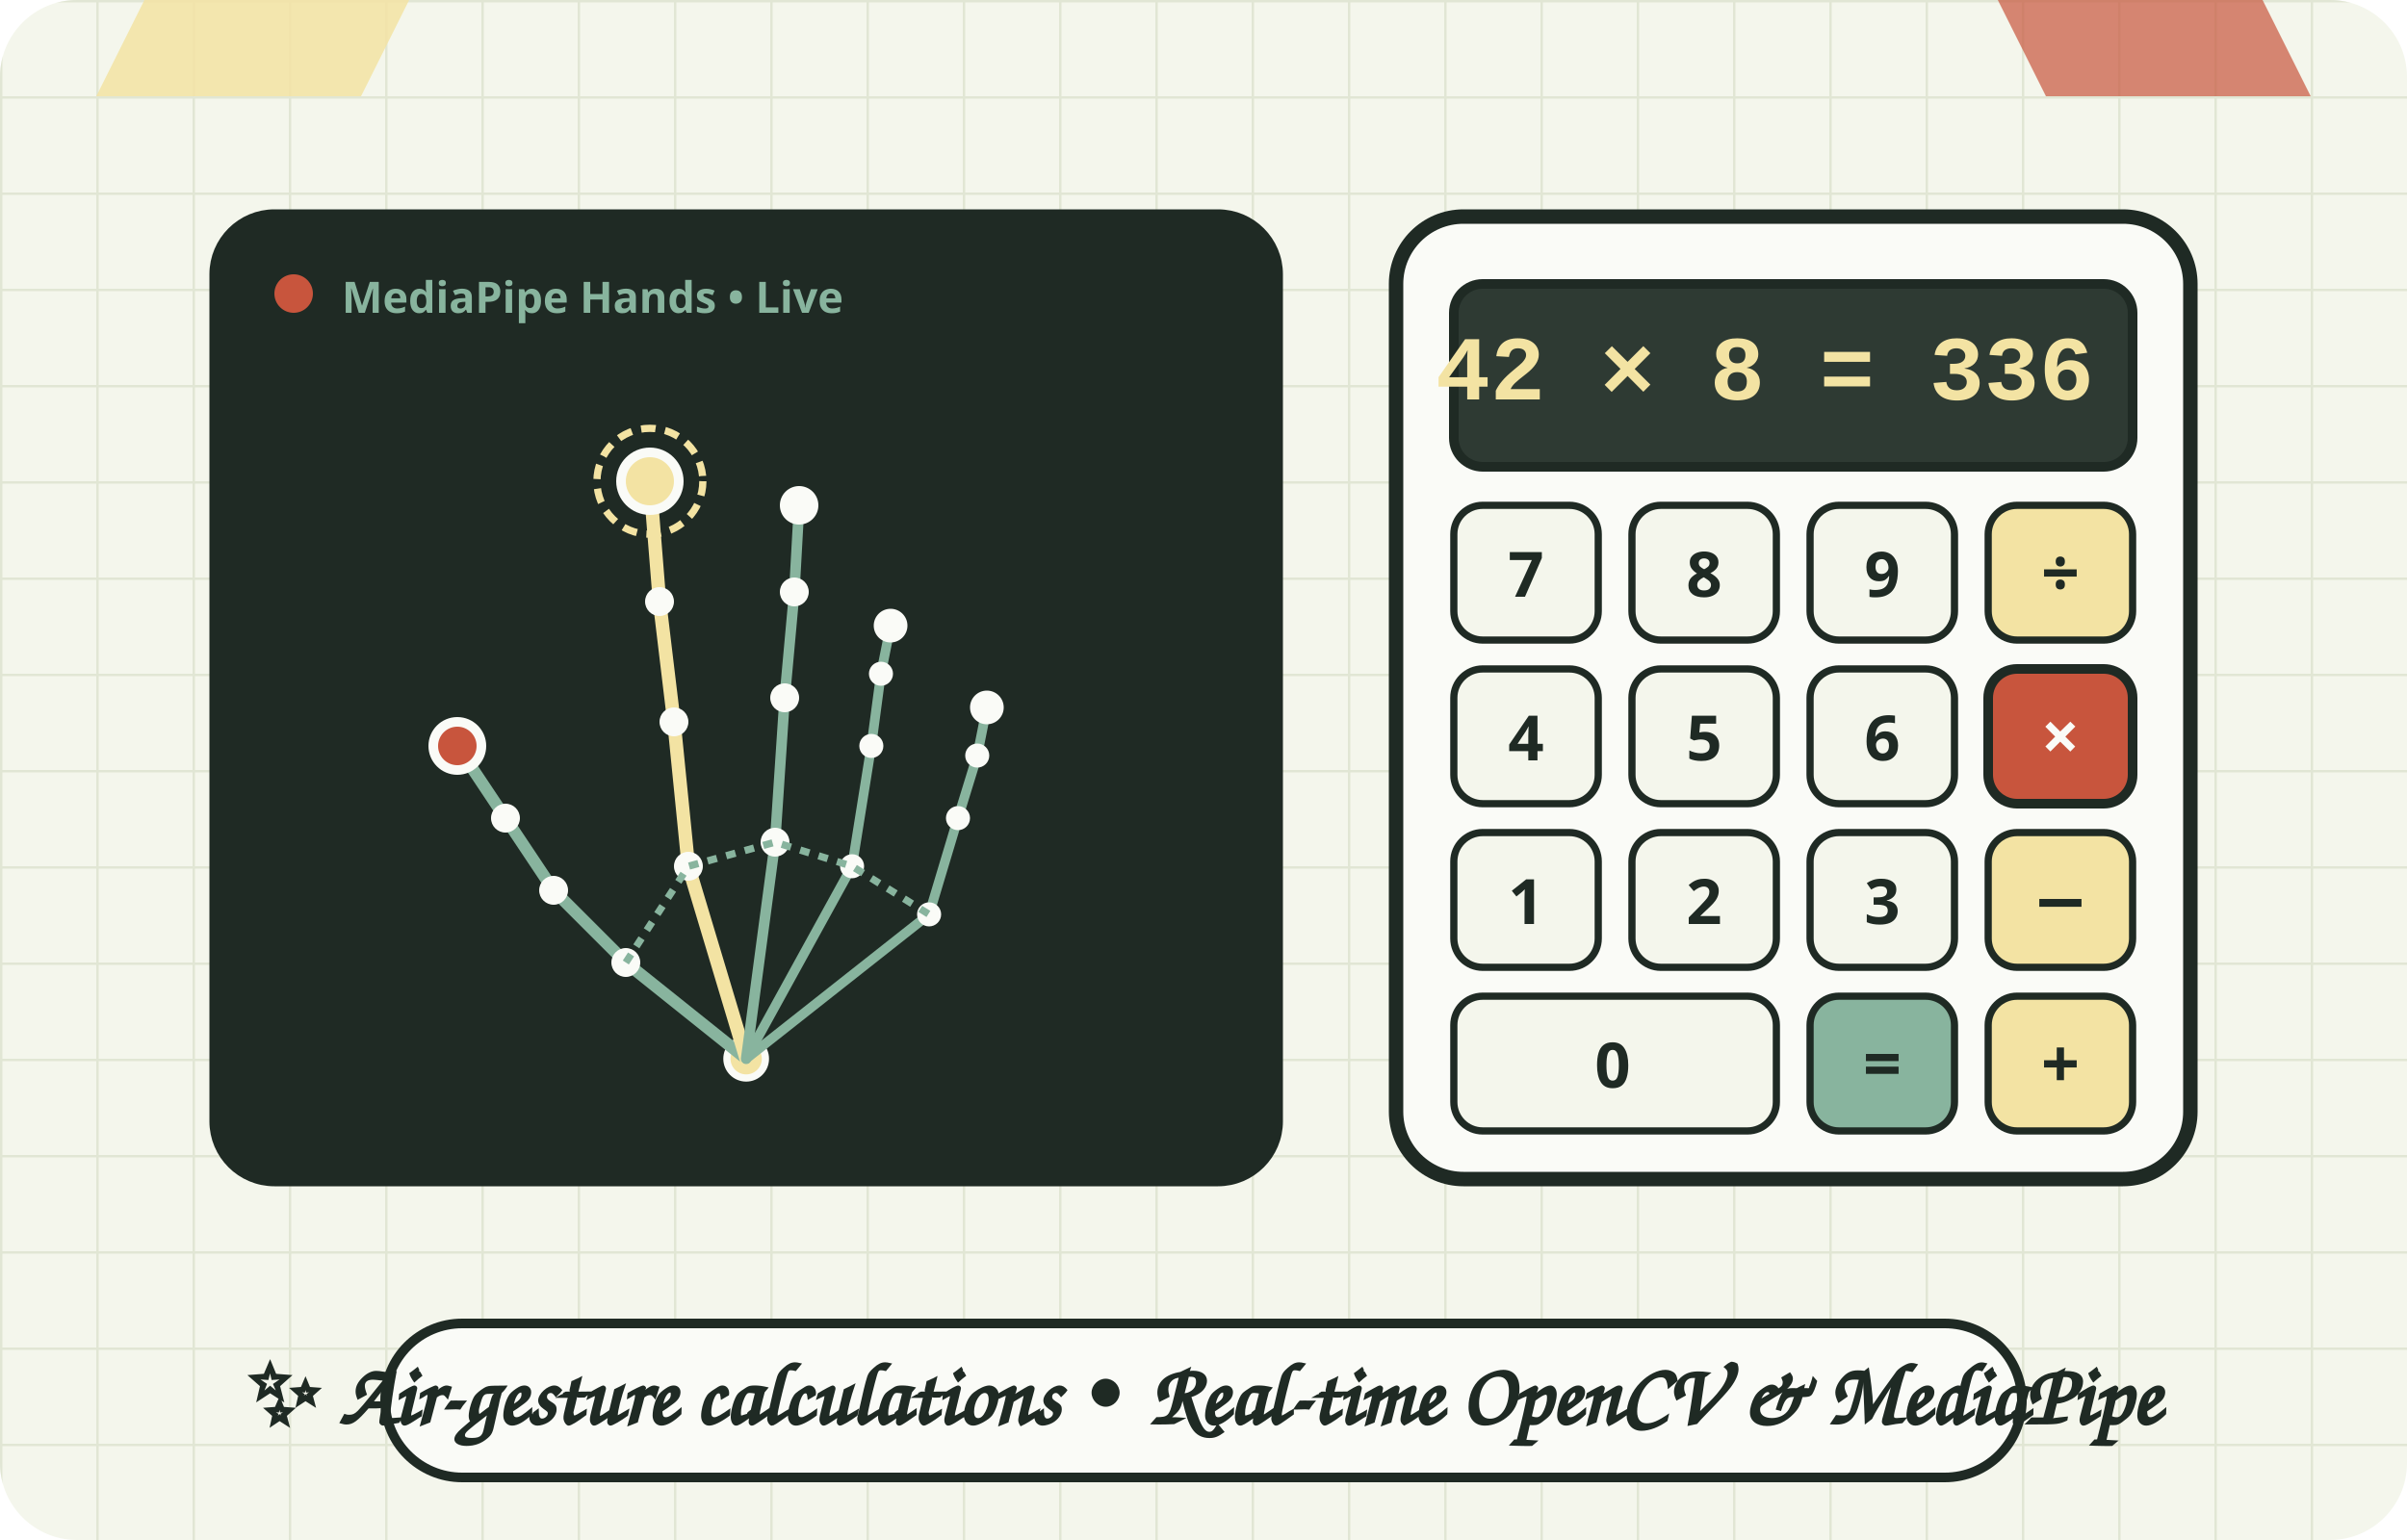
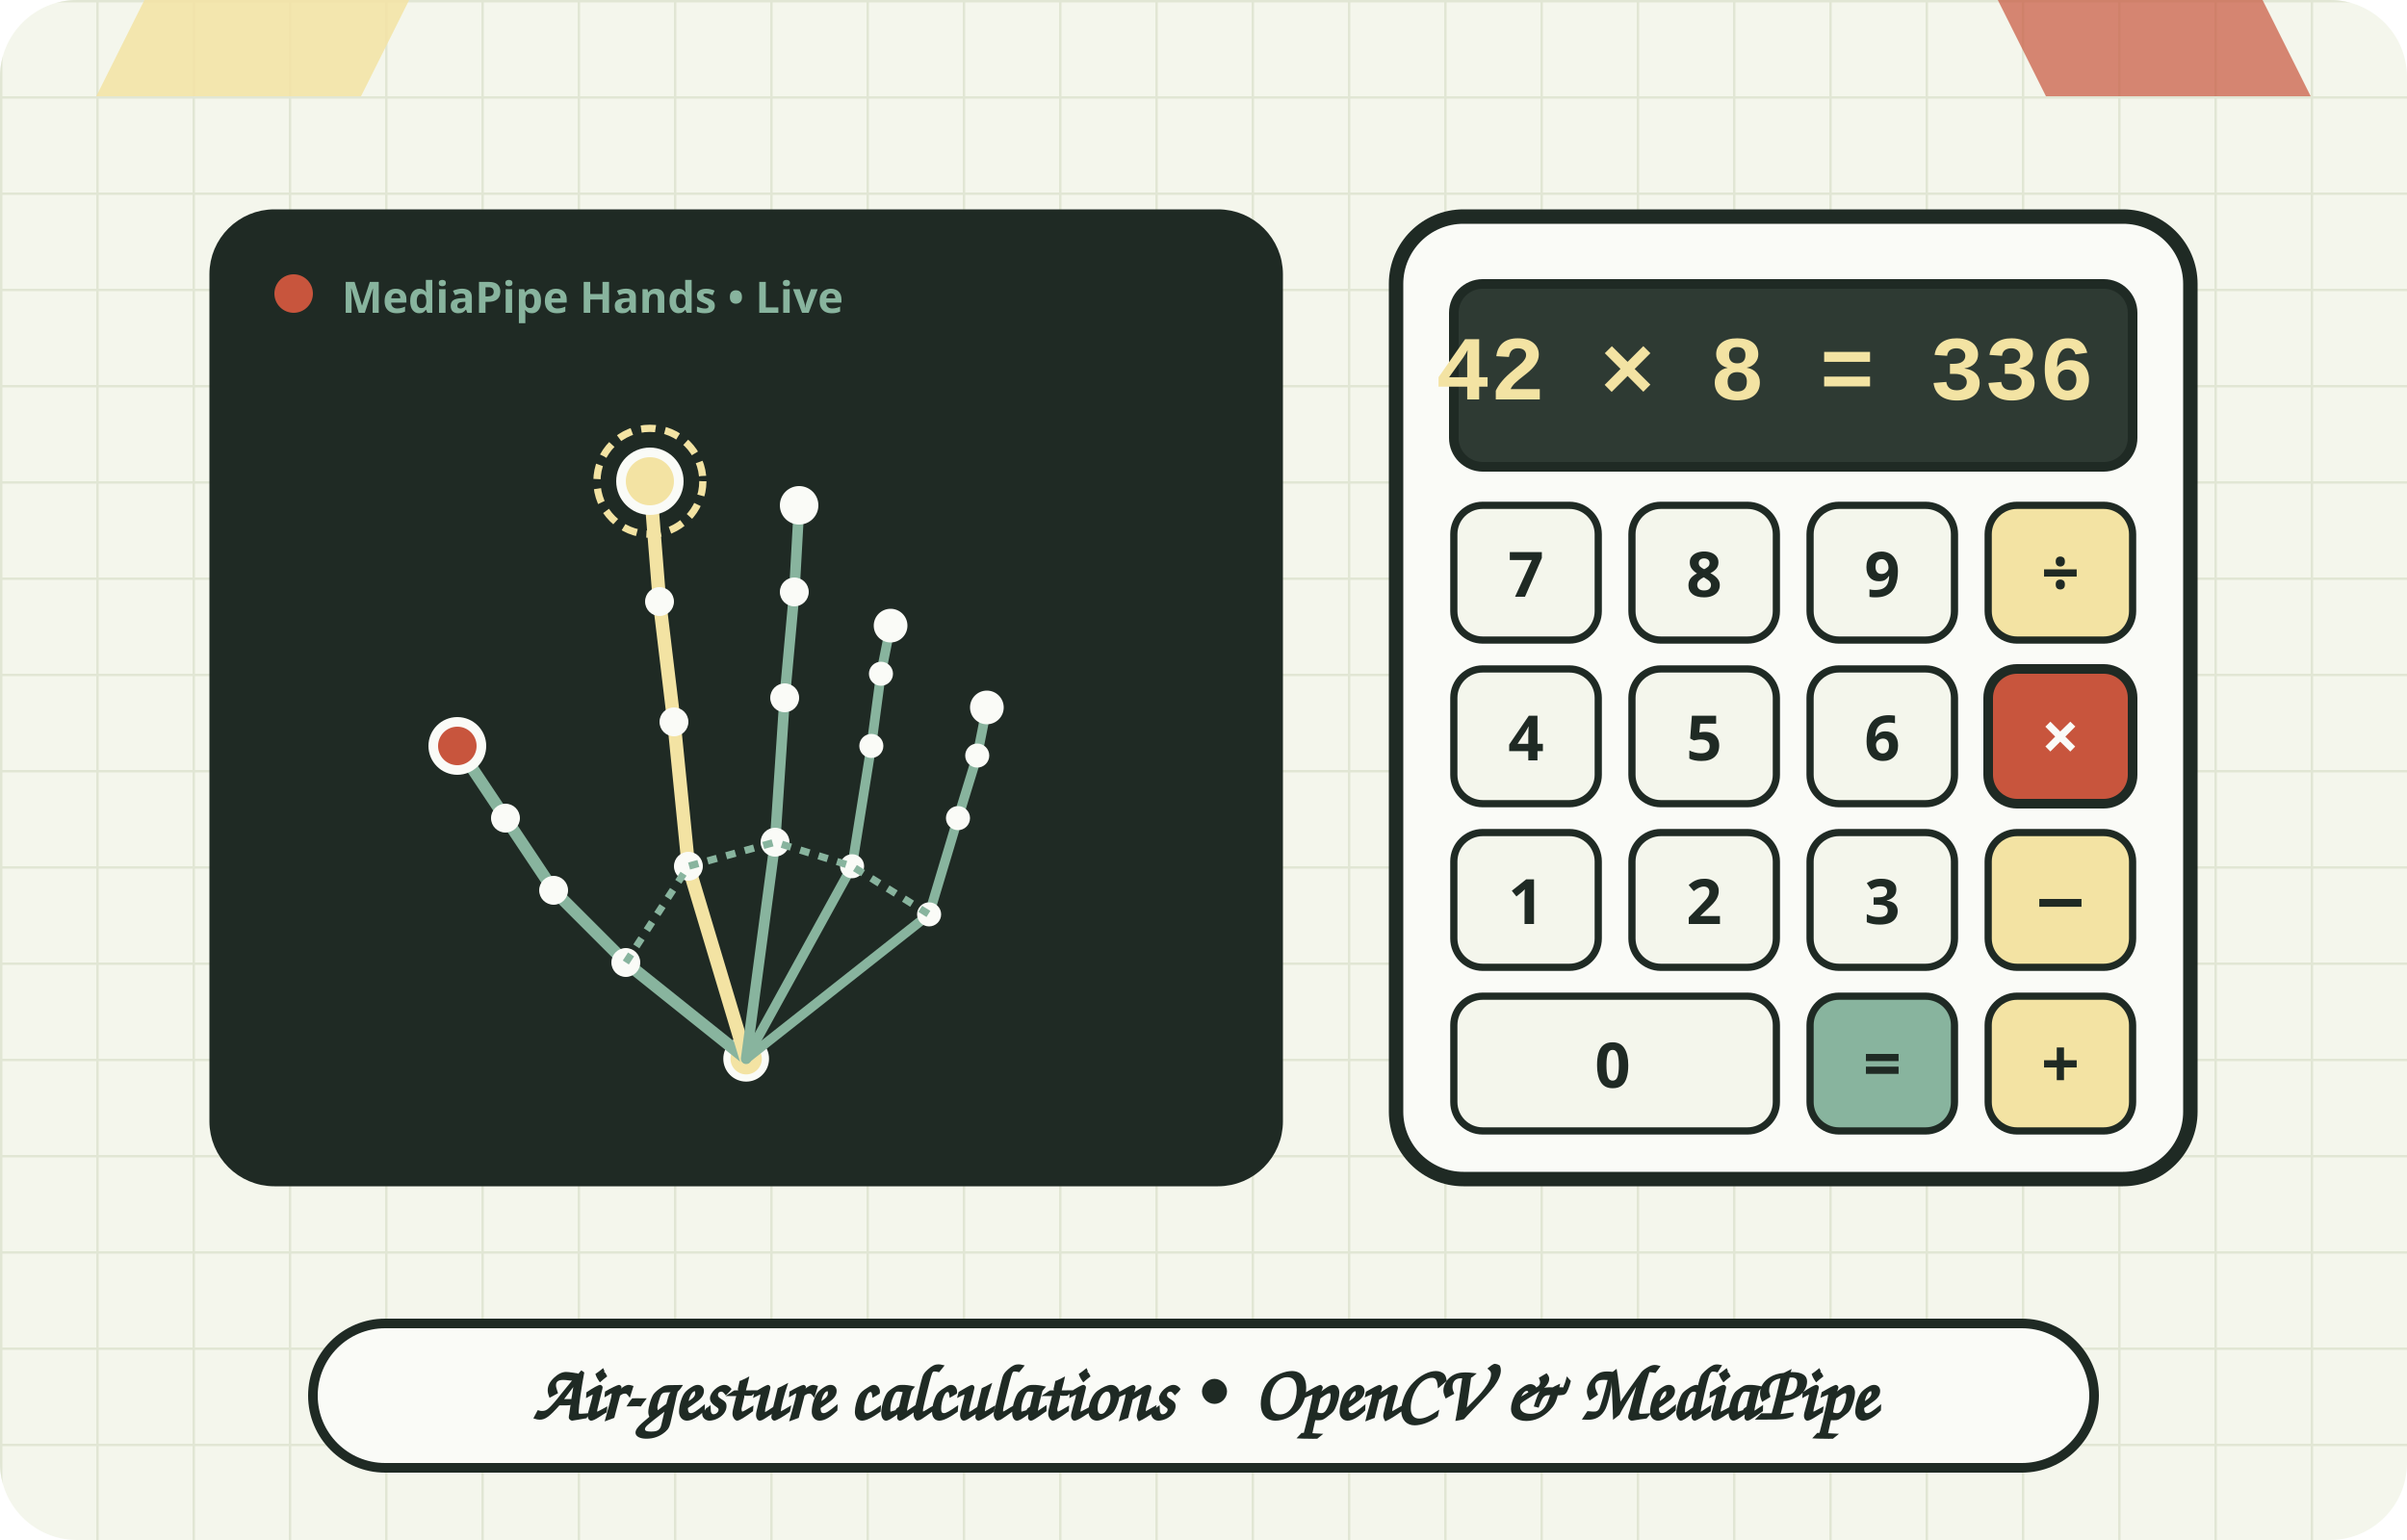
<svg xmlns="http://www.w3.org/2000/svg" viewBox="0 0 500 320" width="500" height="320" fill="none">
  <rect width="500" height="320" rx="16" fill="#F4F6EC" />
  <defs>
    <pattern id="calc-grid" width="20" height="20" patternUnits="userSpaceOnUse">
      <path d="M 20 0 L 0 0 0 20" fill="none" stroke="#E1E6D4" stroke-width="1" />
    </pattern>
  </defs>
  <rect width="500" height="320" rx="16" fill="url(#calc-grid)" />
  <polygon points="30,0 85,0 75,20 20,20" fill="#F3E3A3" opacity="0.85" />
  <polygon points="415,0 470,0 480,20 425,20" fill="#C8553D" opacity="0.7" />
  <g transform="translate(45, 45)">
    <rect x="0" y="0" width="220" height="200" rx="12" fill="#1F2A24" stroke="#1F2A24" stroke-width="3" />
    <circle cx="16" cy="16" r="4" fill="#C8553D" />
    <text x="26" y="20" font-family="'Nunito', sans-serif" font-size="9" fill="#88B49E" font-weight="bold">MediaPipe Hands • Live</text>
    <circle cx="110" cy="175" r="4" fill="#F3E3A3" stroke="#FAFBF7" stroke-width="1.5" />
    <path d="M110 175 L85 155 L70 140 L60 125 L50 110" stroke="#88B49E" stroke-width="2.5" stroke-linecap="round" />
    <circle cx="85" cy="155" r="3" fill="#FAFBF7" />
    <circle cx="70" cy="140" r="3" fill="#FAFBF7" />
    <circle cx="60" cy="125" r="3" fill="#FAFBF7" />
    <circle cx="50" cy="110" r="5" fill="#C8553D" stroke="#FAFBF7" stroke-width="2" />
    <path d="M110 175 L98 135 L95 105 L92 80 L90 55" stroke="#F3E3A3" stroke-width="2.8" stroke-linecap="round" />
    <circle cx="98" cy="135" r="3" fill="#FAFBF7" />
    <circle cx="95" cy="105" r="3" fill="#FAFBF7" />
    <circle cx="92" cy="80" r="3" fill="#FAFBF7" />
    <circle cx="90" cy="55" r="6" fill="#F3E3A3" stroke="#FAFBF7" stroke-width="2" />
    <circle cx="90" cy="55" r="11" fill="none" stroke="#F3E3A3" stroke-width="1.5" stroke-dasharray="3 2" />
    <path d="M110 175 L116 130 L118 100 L120 78 L121 60" stroke="#88B49E" stroke-width="2.2" stroke-linecap="round" />
    <circle cx="116" cy="130" r="3" fill="#FAFBF7" />
    <circle cx="118" cy="100" r="3" fill="#FAFBF7" />
    <circle cx="120" cy="78" r="3" fill="#FAFBF7" />
    <circle cx="121" cy="60" r="4" fill="#FAFBF7" />
    <path d="M110 175 L132 135 L136 110 L138 95 L140 85" stroke="#88B49E" stroke-width="2" stroke-linecap="round" />
    <circle cx="132" cy="135" r="2.5" fill="#FAFBF7" />
    <circle cx="136" cy="110" r="2.5" fill="#FAFBF7" />
    <circle cx="138" cy="95" r="2.5" fill="#FAFBF7" />
    <circle cx="140" cy="85" r="3.5" fill="#FAFBF7" />
    <path d="M110 175 L148 145 L154 125 L158 112 L160 102" stroke="#88B49E" stroke-width="2" stroke-linecap="round" />
    <circle cx="148" cy="145" r="2.5" fill="#FAFBF7" />
    <circle cx="154" cy="125" r="2.5" fill="#FAFBF7" />
    <circle cx="158" cy="112" r="2.5" fill="#FAFBF7" />
    <circle cx="160" cy="102" r="3.5" fill="#FAFBF7" />
    <path d="M85 155 L98 135 L116 130 L132 135 L148 145" stroke="#88B49E" stroke-width="1.5" stroke-dasharray="2 2" fill="none" />
  </g>
  <g transform="translate(290, 45)">
    <rect x="0" y="0" width="165" height="200" rx="14" fill="#FAFBF7" stroke="#1F2A24" stroke-width="3" />
    <rect x="12" y="14" width="141" height="38" rx="6" fill="#2E3A33" stroke="#1F2A24" stroke-width="2" />
    <text x="145" y="38" font-family="'Courier New', monospace" font-size="19" font-weight="bold" fill="#F3E3A3" text-anchor="end">42 × 8 = 336</text>
    <rect x="12" y="60" width="30" height="28" rx="6" fill="#F4F6EC" stroke="#1F2A24" stroke-width="1.5" />
    <text x="27" y="79" font-family="'Nunito', sans-serif" font-size="13" font-weight="bold" fill="#1F2A24" text-anchor="middle">7</text>
    <rect x="49" y="60" width="30" height="28" rx="6" fill="#F4F6EC" stroke="#1F2A24" stroke-width="1.5" />
    <text x="64" y="79" font-family="'Nunito', sans-serif" font-size="13" font-weight="bold" fill="#1F2A24" text-anchor="middle">8</text>
    <rect x="86" y="60" width="30" height="28" rx="6" fill="#F4F6EC" stroke="#1F2A24" stroke-width="1.5" />
    <text x="101" y="79" font-family="'Nunito', sans-serif" font-size="13" font-weight="bold" fill="#1F2A24" text-anchor="middle">9</text>
    <rect x="123" y="60" width="30" height="28" rx="6" fill="#F3E3A3" stroke="#1F2A24" stroke-width="1.5" />
    <text x="138" y="79" font-family="'Nunito', sans-serif" font-size="14" font-weight="bold" fill="#1F2A24" text-anchor="middle">÷</text>
    <rect x="12" y="94" width="30" height="28" rx="6" fill="#F4F6EC" stroke="#1F2A24" stroke-width="1.5" />
    <text x="27" y="113" font-family="'Nunito', sans-serif" font-size="13" font-weight="bold" fill="#1F2A24" text-anchor="middle">4</text>
    <rect x="49" y="94" width="30" height="28" rx="6" fill="#F4F6EC" stroke="#1F2A24" stroke-width="1.5" />
    <text x="64" y="113" font-family="'Nunito', sans-serif" font-size="13" font-weight="bold" fill="#1F2A24" text-anchor="middle">5</text>
    <rect x="86" y="94" width="30" height="28" rx="6" fill="#F4F6EC" stroke="#1F2A24" stroke-width="1.5" />
    <text x="101" y="113" font-family="'Nunito', sans-serif" font-size="13" font-weight="bold" fill="#1F2A24" text-anchor="middle">6</text>
    <rect x="123" y="94" width="30" height="28" rx="6" fill="#C8553D" stroke="#1F2A24" stroke-width="2" />
    <text x="138" y="113" font-family="'Nunito', sans-serif" font-size="14" font-weight="bold" fill="#FAFBF7" text-anchor="middle">×</text>
    <rect x="12" y="128" width="30" height="28" rx="6" fill="#F4F6EC" stroke="#1F2A24" stroke-width="1.5" />
    <text x="27" y="147" font-family="'Nunito', sans-serif" font-size="13" font-weight="bold" fill="#1F2A24" text-anchor="middle">1</text>
    <rect x="49" y="128" width="30" height="28" rx="6" fill="#F4F6EC" stroke="#1F2A24" stroke-width="1.5" />
    <text x="64" y="147" font-family="'Nunito', sans-serif" font-size="13" font-weight="bold" fill="#1F2A24" text-anchor="middle">2</text>
    <rect x="86" y="128" width="30" height="28" rx="6" fill="#F4F6EC" stroke="#1F2A24" stroke-width="1.5" />
    <text x="101" y="147" font-family="'Nunito', sans-serif" font-size="13" font-weight="bold" fill="#1F2A24" text-anchor="middle">3</text>
    <rect x="123" y="128" width="30" height="28" rx="6" fill="#F3E3A3" stroke="#1F2A24" stroke-width="1.5" />
    <text x="138" y="147" font-family="'Nunito', sans-serif" font-size="14" font-weight="bold" fill="#1F2A24" text-anchor="middle">−</text>
    <rect x="12" y="162" width="67" height="28" rx="6" fill="#F4F6EC" stroke="#1F2A24" stroke-width="1.5" />
    <text x="45" y="181" font-family="'Nunito', sans-serif" font-size="13" font-weight="bold" fill="#1F2A24" text-anchor="middle">0</text>
    <rect x="86" y="162" width="30" height="28" rx="6" fill="#88B49E" stroke="#1F2A24" stroke-width="1.5" />
    <text x="101" y="181" font-family="'Nunito', sans-serif" font-size="14" font-weight="bold" fill="#1F2A24" text-anchor="middle">=</text>
    <rect x="123" y="162" width="30" height="28" rx="6" fill="#F3E3A3" stroke="#1F2A24" stroke-width="1.5" />
    <text x="138" y="181" font-family="'Nunito', sans-serif" font-size="14" font-weight="bold" fill="#1F2A24" text-anchor="middle">+</text>
  </g>
  <g transform="translate(250, 275)">
-     <rect x="-170" y="0" width="340" height="32" rx="16" fill="#FAFBF7" stroke="#1F2A24" stroke-width="2" />
-     <text x="0" y="21" font-family="'Caveat', cursive, sans-serif" font-size="18" font-weight="bold" fill="#1F2A24" text-anchor="middle">✨ Air-gesture calculations • Real-time OpenCV &amp; MediaPipe</text>
+     <rect x="-185" y="0" width="370" height="30" rx="15" fill="#FAFBF7" stroke="#1F2A24" stroke-width="2" />
+     <text x="0" y="20" font-family="'Caveat', cursive, sans-serif" font-size="16" font-weight="bold" fill="#1F2A24" text-anchor="middle">Air-gesture calculations • OpenCV &amp; MediaPipe</text>
  </g>
</svg>
